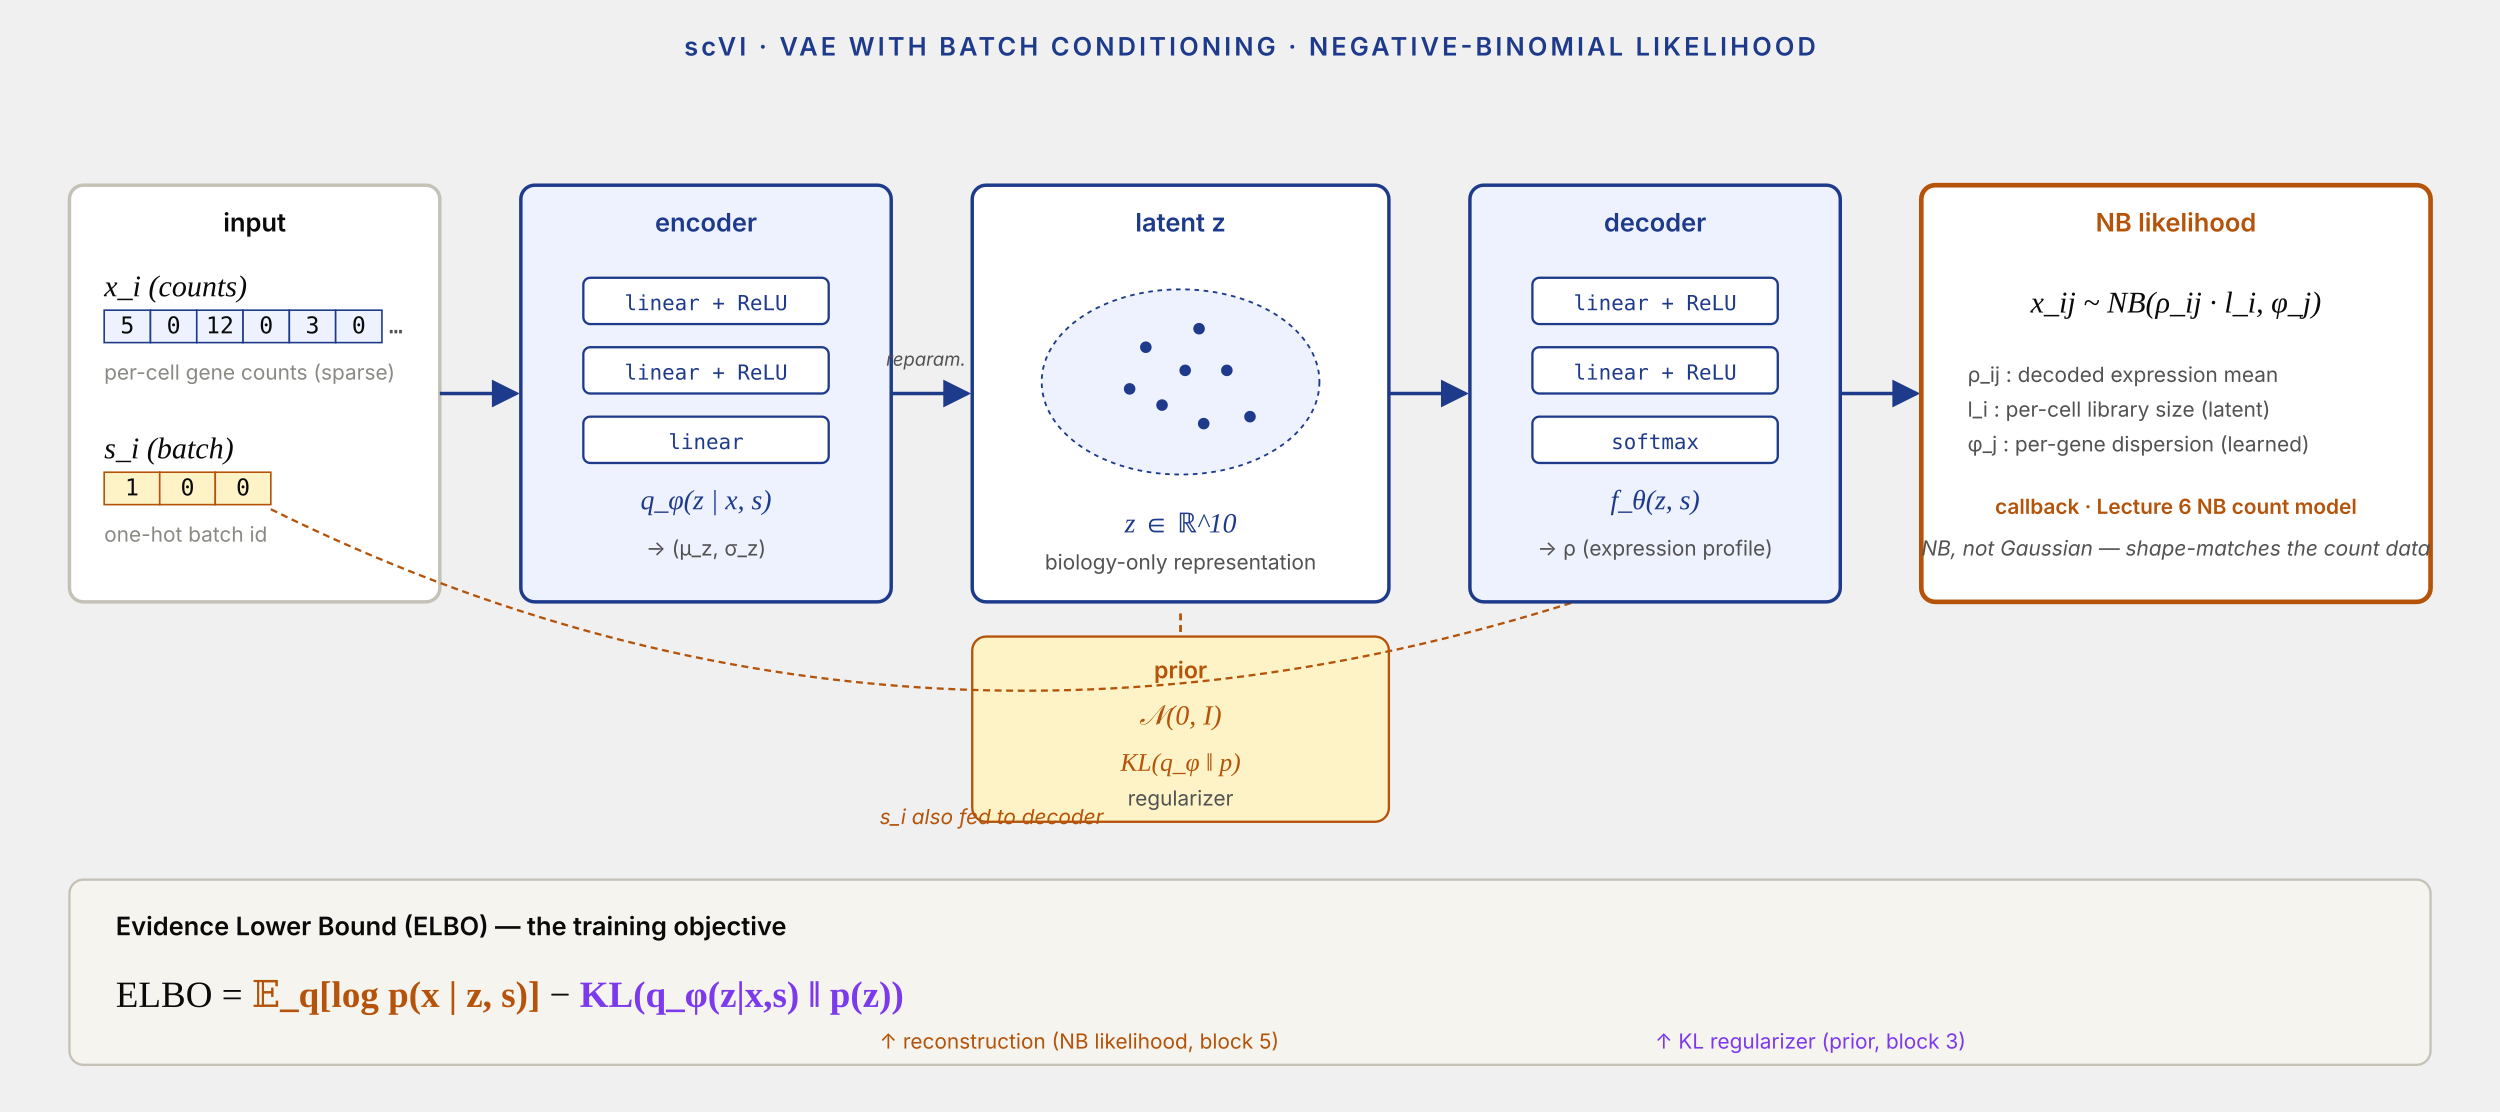
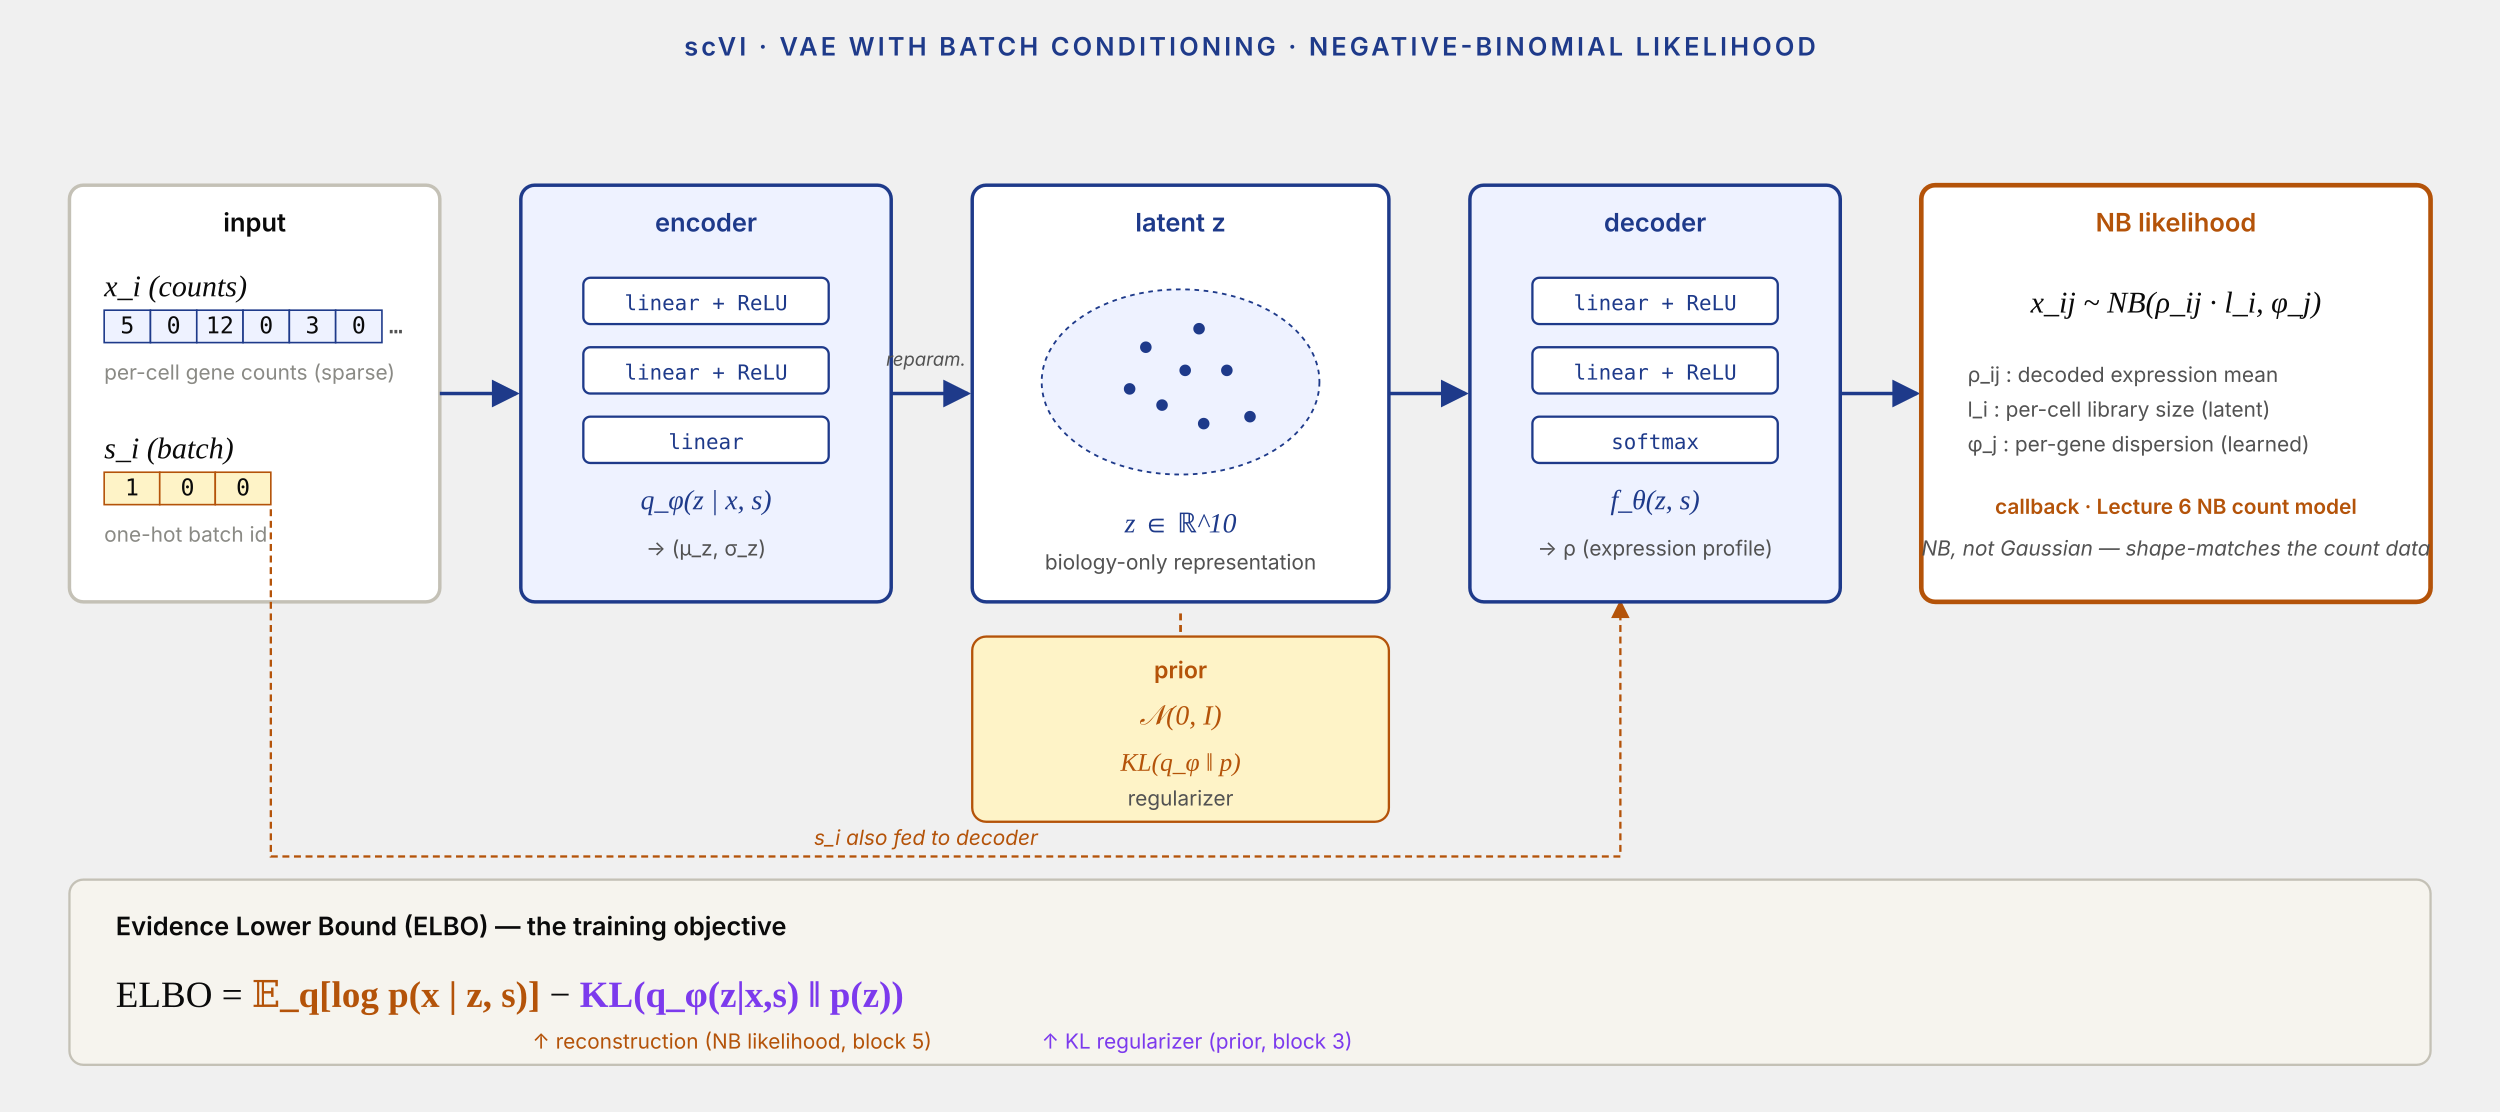
<svg xmlns="http://www.w3.org/2000/svg" viewBox="0 0 1080 480" role="img" aria-labelledby="t d">
  <defs>
    <marker id="arrow-cobalt" markerWidth="8" markerHeight="8" refX="7" refY="4" orient="auto">
      <path d="M 0 0 L 8 4 L 0 8 z" fill="#1e3a8a" />
    </marker>
    <marker id="arrow-fg" markerWidth="8" markerHeight="8" refX="7" refY="4" orient="auto">
      <path d="M 0 0 L 8 4 L 0 8 z" fill="#0a0a0a" />
+     </marker>
+     <marker id="arrow-batch" markerWidth="8" markerHeight="8" refX="7" refY="4" orient="auto">
+       <path d="M 0 0 L 8 4 L 0 8 z" fill="#b45309" />
    </marker>
  </defs>
  <text x="540" y="24" text-anchor="middle" font-family="Inter, sans-serif" font-size="11" font-weight="600" fill="#1e3a8a" letter-spacing="0.12em">scVI · VAE WITH BATCH CONDITIONING · NEGATIVE-BINOMIAL LIKELIHOOD</text>
  <g>
    <rect x="30" y="80" width="160" height="180" rx="6" fill="#ffffff" stroke="#c4c1b6" stroke-width="1.5" />
    <text x="110" y="100" text-anchor="middle" font-family="Inter, sans-serif" font-size="11" font-weight="600" fill="#0a0a0a">input</text>
    <text x="45" y="128" font-family="Source Serif 4, serif" font-size="13" font-style="italic" fill="#0a0a0a">x_i (counts)</text>
    <g font-family="JetBrains Mono, monospace" font-size="10" fill="#0a0a0a">
      <rect x="45" y="134" width="20" height="14" fill="#eef2ff" stroke="#1e3a8a" stroke-width="0.7" />
      <text x="55" y="144" text-anchor="middle">5</text>
      <rect x="65" y="134" width="20" height="14" fill="#eef2ff" stroke="#1e3a8a" stroke-width="0.7" />
      <text x="75" y="144" text-anchor="middle">0</text>
      <rect x="85" y="134" width="20" height="14" fill="#eef2ff" stroke="#1e3a8a" stroke-width="0.7" />
      <text x="95" y="144" text-anchor="middle">12</text>
      <rect x="105" y="134" width="20" height="14" fill="#eef2ff" stroke="#1e3a8a" stroke-width="0.7" />
      <text x="115" y="144" text-anchor="middle">0</text>
      <rect x="125" y="134" width="20" height="14" fill="#eef2ff" stroke="#1e3a8a" stroke-width="0.7" />
      <text x="135" y="144" text-anchor="middle">3</text>
      <rect x="145" y="134" width="20" height="14" fill="#eef2ff" stroke="#1e3a8a" stroke-width="0.7" />
      <text x="155" y="144" text-anchor="middle">0</text>
      <text x="168" y="144" fill="#525252">…</text>
    </g>
    <text x="45" y="164" font-family="Inter, sans-serif" font-size="9" fill="#8a8a85">per-cell gene counts (sparse)</text>
    <text x="45" y="198" font-family="Source Serif 4, serif" font-size="13" font-style="italic" fill="#0a0a0a">s_i (batch)</text>
    <g font-family="JetBrains Mono, monospace" font-size="10" fill="#0a0a0a">
      <rect x="45" y="204" width="24" height="14" fill="#fef3c7" stroke="#b45309" stroke-width="0.7" />
      <text x="57" y="214" text-anchor="middle">1</text>
      <rect x="69" y="204" width="24" height="14" fill="#fef3c7" stroke="#b45309" stroke-width="0.7" />
      <text x="81" y="214" text-anchor="middle">0</text>
      <rect x="93" y="204" width="24" height="14" fill="#fef3c7" stroke="#b45309" stroke-width="0.7" />
      <text x="105" y="214" text-anchor="middle">0</text>
    </g>
    <text x="45" y="234" font-family="Inter, sans-serif" font-size="9" fill="#8a8a85">one-hot batch id</text>
  </g>
  <line x1="190" y1="170" x2="223" y2="170" stroke="#1e3a8a" stroke-width="1.5" marker-end="url(#arrow-cobalt)" />
  <g>
    <rect x="225" y="80" width="160" height="180" rx="6" fill="#eef2ff" stroke="#1e3a8a" stroke-width="1.5" />
    <text x="305" y="100" text-anchor="middle" font-family="Inter, sans-serif" font-size="11" font-weight="600" fill="#1e3a8a">encoder</text>
    <g stroke="#1e3a8a" stroke-width="1" fill="#ffffff">
      <rect x="252" y="120" width="106" height="20" rx="3" />
      <rect x="252" y="150" width="106" height="20" rx="3" />
      <rect x="252" y="180" width="106" height="20" rx="3" />
    </g>
    <g font-family="JetBrains Mono, monospace" font-size="9" fill="#1e3a8a">
      <text x="305" y="134" text-anchor="middle">linear + ReLU</text>
      <text x="305" y="164" text-anchor="middle">linear + ReLU</text>
      <text x="305" y="194" text-anchor="middle">linear</text>
    </g>
    <text x="305" y="220" text-anchor="middle" font-family="Source Serif 4, serif" font-size="12" font-style="italic" fill="#1e3a8a">q_φ(z | x, s)</text>
    <text x="305" y="240" text-anchor="middle" font-family="Inter, sans-serif" font-size="9" fill="#525252">→ (μ_z, σ_z)</text>
  </g>
  <line x1="385" y1="170" x2="418" y2="170" stroke="#1e3a8a" stroke-width="1.5" marker-end="url(#arrow-cobalt)" />
  <text x="400" y="158" text-anchor="middle" font-family="Inter, sans-serif" font-size="8" fill="#525252" font-style="italic">reparam.</text>
  <g>
    <rect x="420" y="80" width="180" height="180" rx="6" fill="#ffffff" stroke="#1e3a8a" stroke-width="1.5" />
    <text x="510" y="100" text-anchor="middle" font-family="Inter, sans-serif" font-size="11" font-weight="600" fill="#1e3a8a">latent z</text>
    <ellipse cx="510" cy="165" rx="60" ry="40" fill="#eef2ff" stroke="#1e3a8a" stroke-width="0.8" stroke-dasharray="2 2" />
    <g fill="#1e3a8a">
      <circle cx="495" cy="150" r="2.5" />
      <circle cx="518" cy="142" r="2.5" />
      <circle cx="530" cy="160" r="2.5" />
      <circle cx="502" cy="175" r="2.5" />
      <circle cx="520" cy="183" r="2.5" />
      <circle cx="488" cy="168" r="2.5" />
      <circle cx="540" cy="180" r="2.5" />
      <circle cx="512" cy="160" r="2.5" />
    </g>
    <text x="510" y="230" text-anchor="middle" font-family="Source Serif 4, serif" font-size="12" font-style="italic" fill="#1e3a8a">z ∈ ℝ^10</text>
    <text x="510" y="246" text-anchor="middle" font-family="Inter, sans-serif" font-size="9" fill="#525252">biology-only representation</text>
  </g>
  <g>
    <rect x="420" y="275" width="180" height="80" rx="6" fill="#fef3c7" stroke="#b45309" stroke-width="1" />
    <text x="510" y="293" text-anchor="middle" font-family="Inter, sans-serif" font-size="10" font-weight="600" fill="#b45309">prior</text>
    <text x="510" y="313" text-anchor="middle" font-family="Source Serif 4, serif" font-size="12" font-style="italic" fill="#b45309">𝒩(0, I)</text>
    <text x="510" y="333" text-anchor="middle" font-family="Source Serif 4, serif" font-size="11" font-style="italic" fill="#b45309">KL(q_φ ‖ p)</text>
    <text x="510" y="348" text-anchor="middle" font-family="Inter, sans-serif" font-size="9" fill="#525252">regularizer</text>
  </g>
  <line x1="510" y1="265" x2="510" y2="275" stroke="#b45309" stroke-width="1.2" stroke-dasharray="3 2" />
  <line x1="600" y1="170" x2="633" y2="170" stroke="#1e3a8a" stroke-width="1.5" marker-end="url(#arrow-cobalt)" />
-   <path d="M 117 220 Q 400 360, 710 250" fill="none" stroke="#b45309" stroke-width="1" stroke-dasharray="3 2" />
-   <text x="380" y="356" font-family="Inter, sans-serif" font-size="9" fill="#b45309" font-style="italic">s_i also fed to decoder</text>
+   <g stroke="#b45309" stroke-width="1" stroke-dasharray="3 2" fill="none">
+     <path d="M 117 220 L 117 370 L 700 370 L 700 260" marker-end="url(#arrow-batch)" />
+   </g>
+   <text x="400" y="365" text-anchor="middle" font-family="Inter, sans-serif" font-size="9" fill="#b45309" font-style="italic">s_i also fed to decoder</text>
  <g>
    <rect x="635" y="80" width="160" height="180" rx="6" fill="#eef2ff" stroke="#1e3a8a" stroke-width="1.5" />
    <text x="715" y="100" text-anchor="middle" font-family="Inter, sans-serif" font-size="11" font-weight="600" fill="#1e3a8a">decoder</text>
    <g stroke="#1e3a8a" stroke-width="1" fill="#ffffff">
      <rect x="662" y="120" width="106" height="20" rx="3" />
      <rect x="662" y="150" width="106" height="20" rx="3" />
      <rect x="662" y="180" width="106" height="20" rx="3" />
    </g>
    <g font-family="JetBrains Mono, monospace" font-size="9" fill="#1e3a8a">
      <text x="715" y="134" text-anchor="middle">linear + ReLU</text>
      <text x="715" y="164" text-anchor="middle">linear + ReLU</text>
      <text x="715" y="194" text-anchor="middle">softmax</text>
    </g>
    <text x="715" y="220" text-anchor="middle" font-family="Source Serif 4, serif" font-size="12" font-style="italic" fill="#1e3a8a">f_θ(z, s)</text>
    <text x="715" y="240" text-anchor="middle" font-family="Inter, sans-serif" font-size="9" fill="#525252">→ ρ (expression profile)</text>
  </g>
  <line x1="795" y1="170" x2="828" y2="170" stroke="#1e3a8a" stroke-width="1.5" marker-end="url(#arrow-cobalt)" />
  <g>
    <rect x="830" y="80" width="220" height="180" rx="6" fill="#ffffff" stroke="#b45309" stroke-width="2" />
    <text x="940" y="100" text-anchor="middle" font-family="Inter, sans-serif" font-size="11" font-weight="600" fill="#b45309">NB likelihood</text>
    <text x="940" y="135" text-anchor="middle" font-family="Source Serif 4, serif" font-size="13" font-style="italic" fill="#0a0a0a">x_ij ~ NB(ρ_ij · l_i, φ_j)</text>
    <g font-family="Inter, sans-serif" font-size="9" fill="#525252">
      <text x="850" y="165">ρ_ij  : decoded expression mean</text>
      <text x="850" y="180">l_i   : per-cell library size (latent)</text>
      <text x="850" y="195">φ_j   : per-gene dispersion (learned)</text>
    </g>
    <text x="940" y="222" text-anchor="middle" font-family="Inter, sans-serif" font-size="9" font-weight="600" fill="#b45309">callback · Lecture 6 NB count model</text>
    <text x="940" y="240" text-anchor="middle" font-family="Inter, sans-serif" font-size="9" fill="#525252" font-style="italic">NB, not Gaussian — shape-matches the count data</text>
  </g>
  <g transform="translate(30 380)">
    <rect x="0" y="0" width="1020" height="80" rx="6" fill="#f6f4ee" stroke="#c4c1b6" />
    <text x="20" y="24" font-family="Inter, sans-serif" font-size="11" font-weight="600" fill="#0a0a0a">Evidence Lower Bound (ELBO) — the training objective</text>
    <text x="20" y="55" font-family="Source Serif 4, serif" font-size="16" fill="#0a0a0a">
      ELBO = <tspan fill="#b45309" font-weight="600">𝔼_q[log p(x | z, s)]</tspan>
      <tspan fill="#0a0a0a"> − </tspan>
      <tspan fill="#7c3aed" font-weight="600">KL(q_φ(z|x,s) ‖ p(z))</tspan>
    </text>
-     <text x="350" y="73" font-family="Inter, sans-serif" font-size="9" fill="#b45309">↑ reconstruction (NB likelihood, block 5)</text>
-     <text x="685" y="73" font-family="Inter, sans-serif" font-size="9" fill="#7c3aed">↑ KL regularizer (prior, block 3)</text>
+     <text x="200" y="73" font-family="Inter, sans-serif" font-size="9" fill="#b45309">↑ reconstruction (NB likelihood, block 5)</text>
+     <text x="420" y="73" font-family="Inter, sans-serif" font-size="9" fill="#7c3aed">↑ KL regularizer (prior, block 3)</text>
  </g>
</svg>
